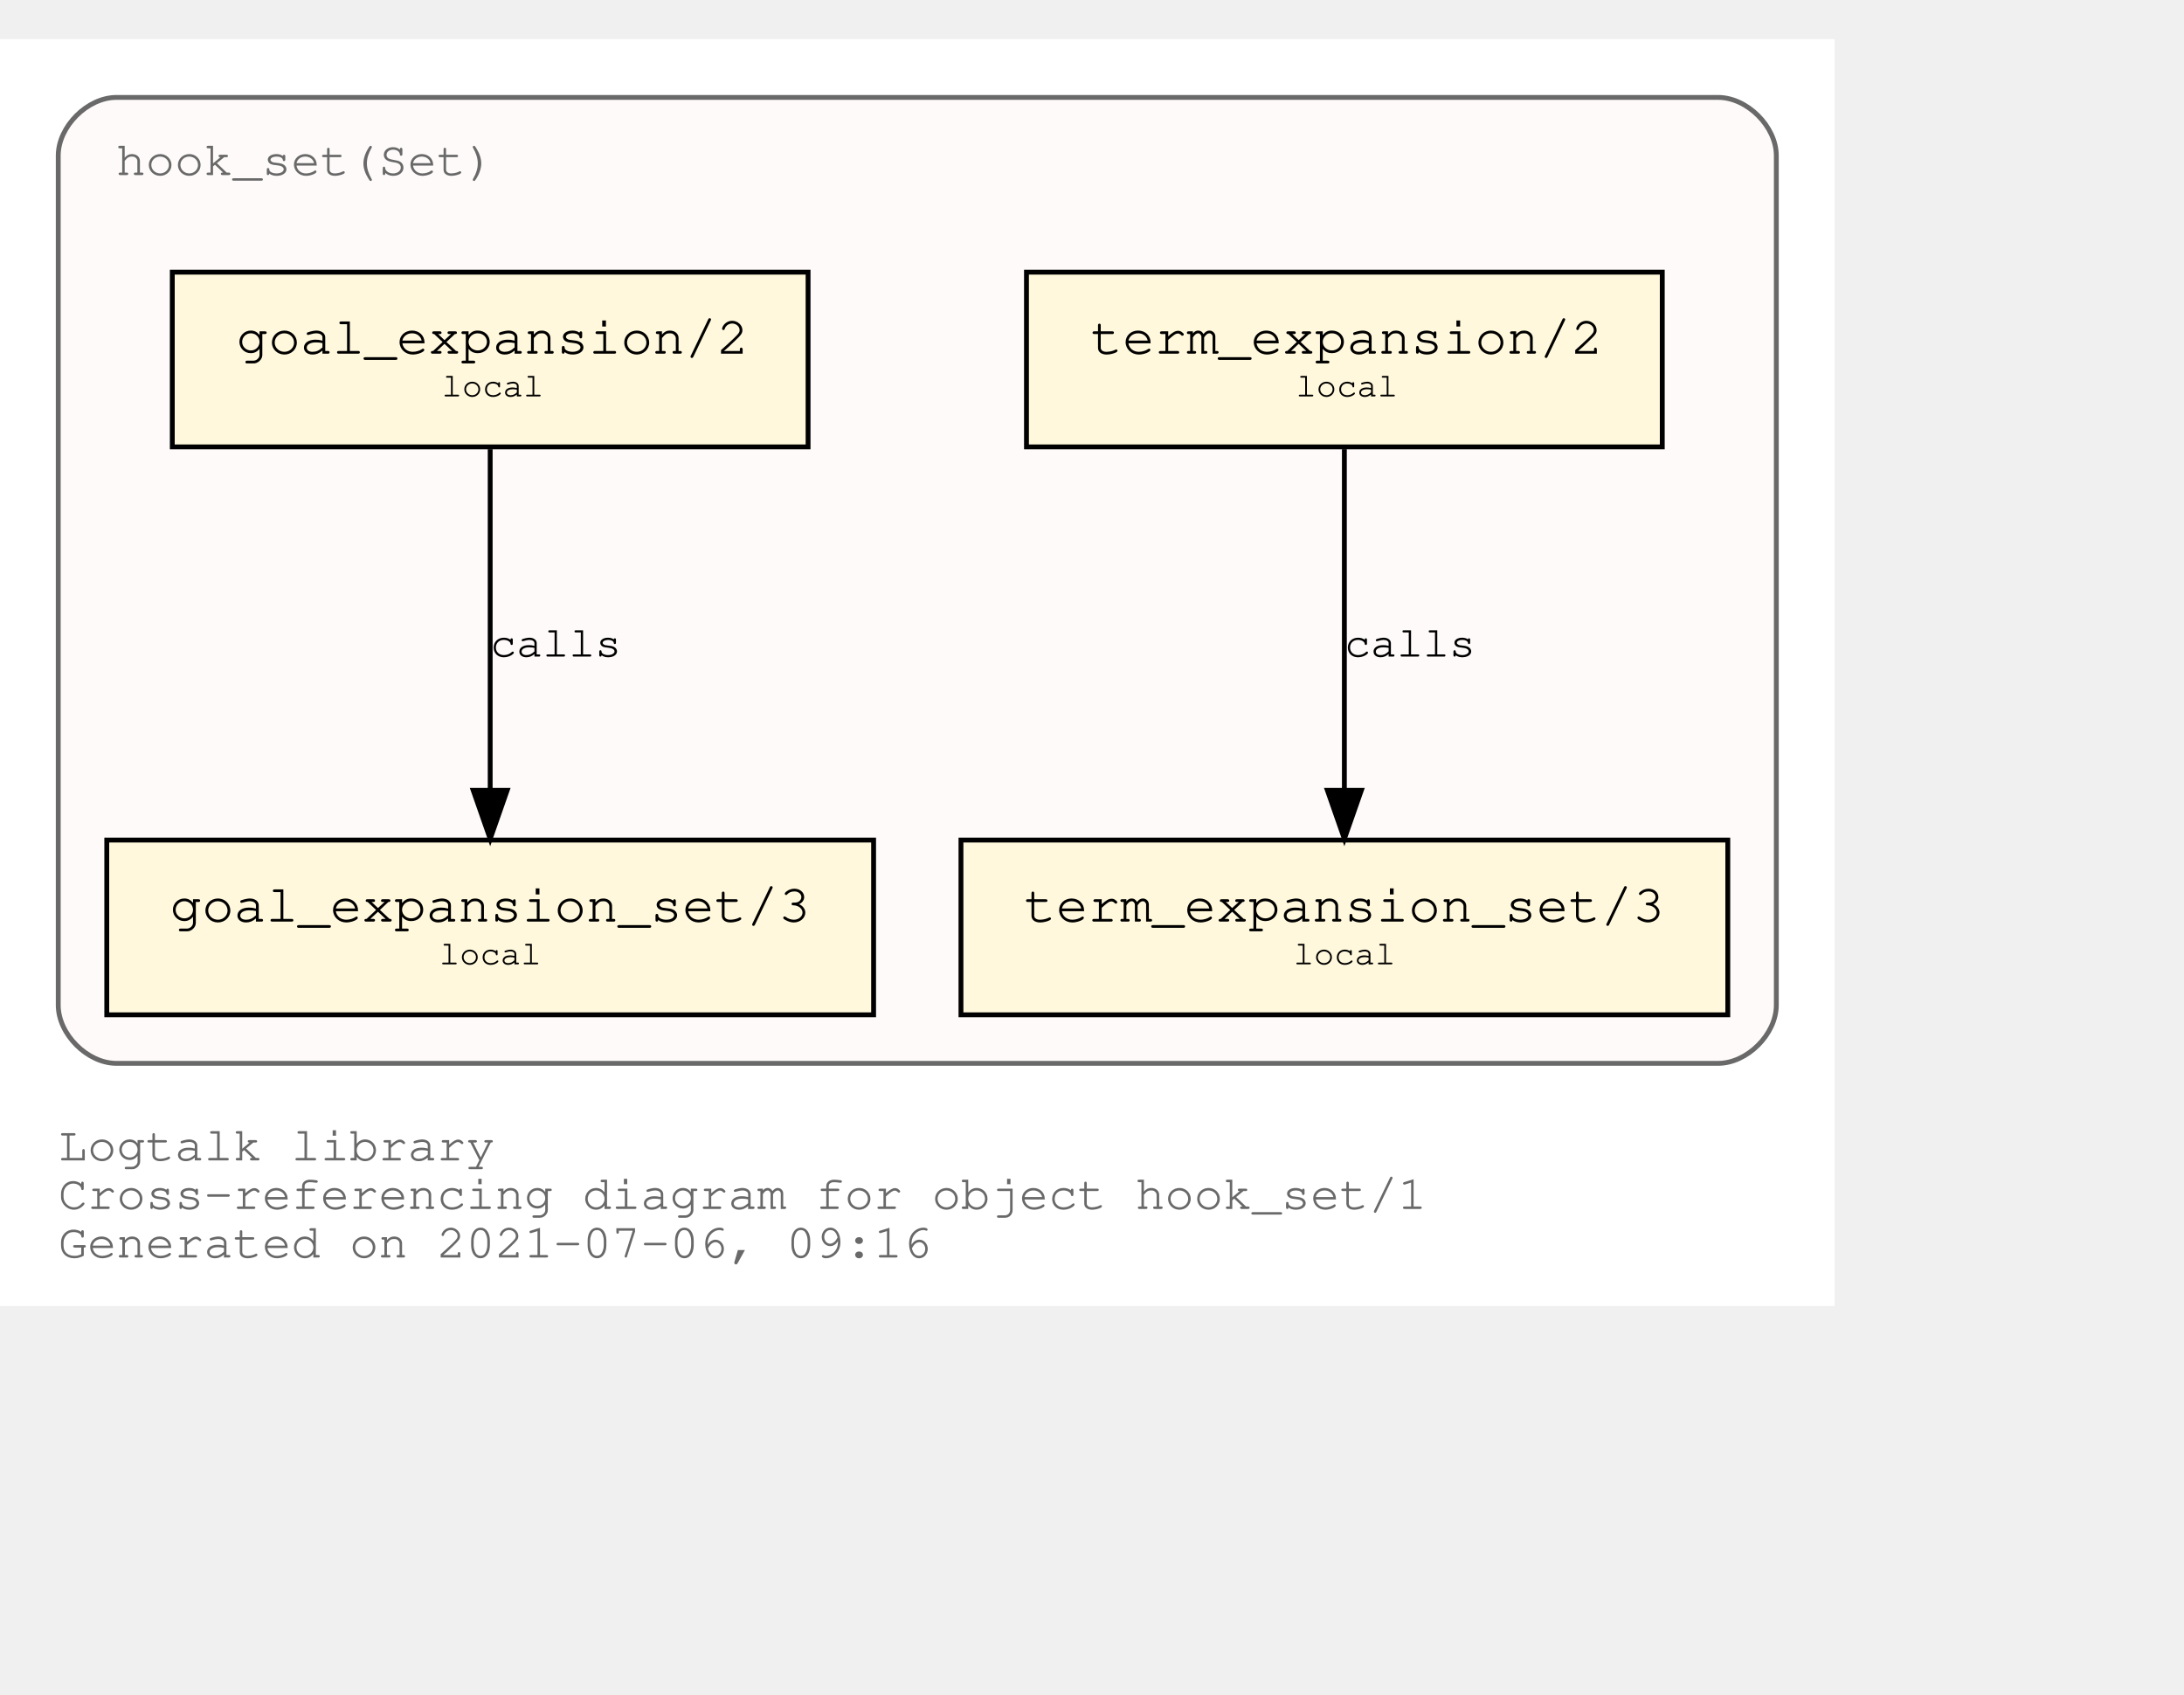
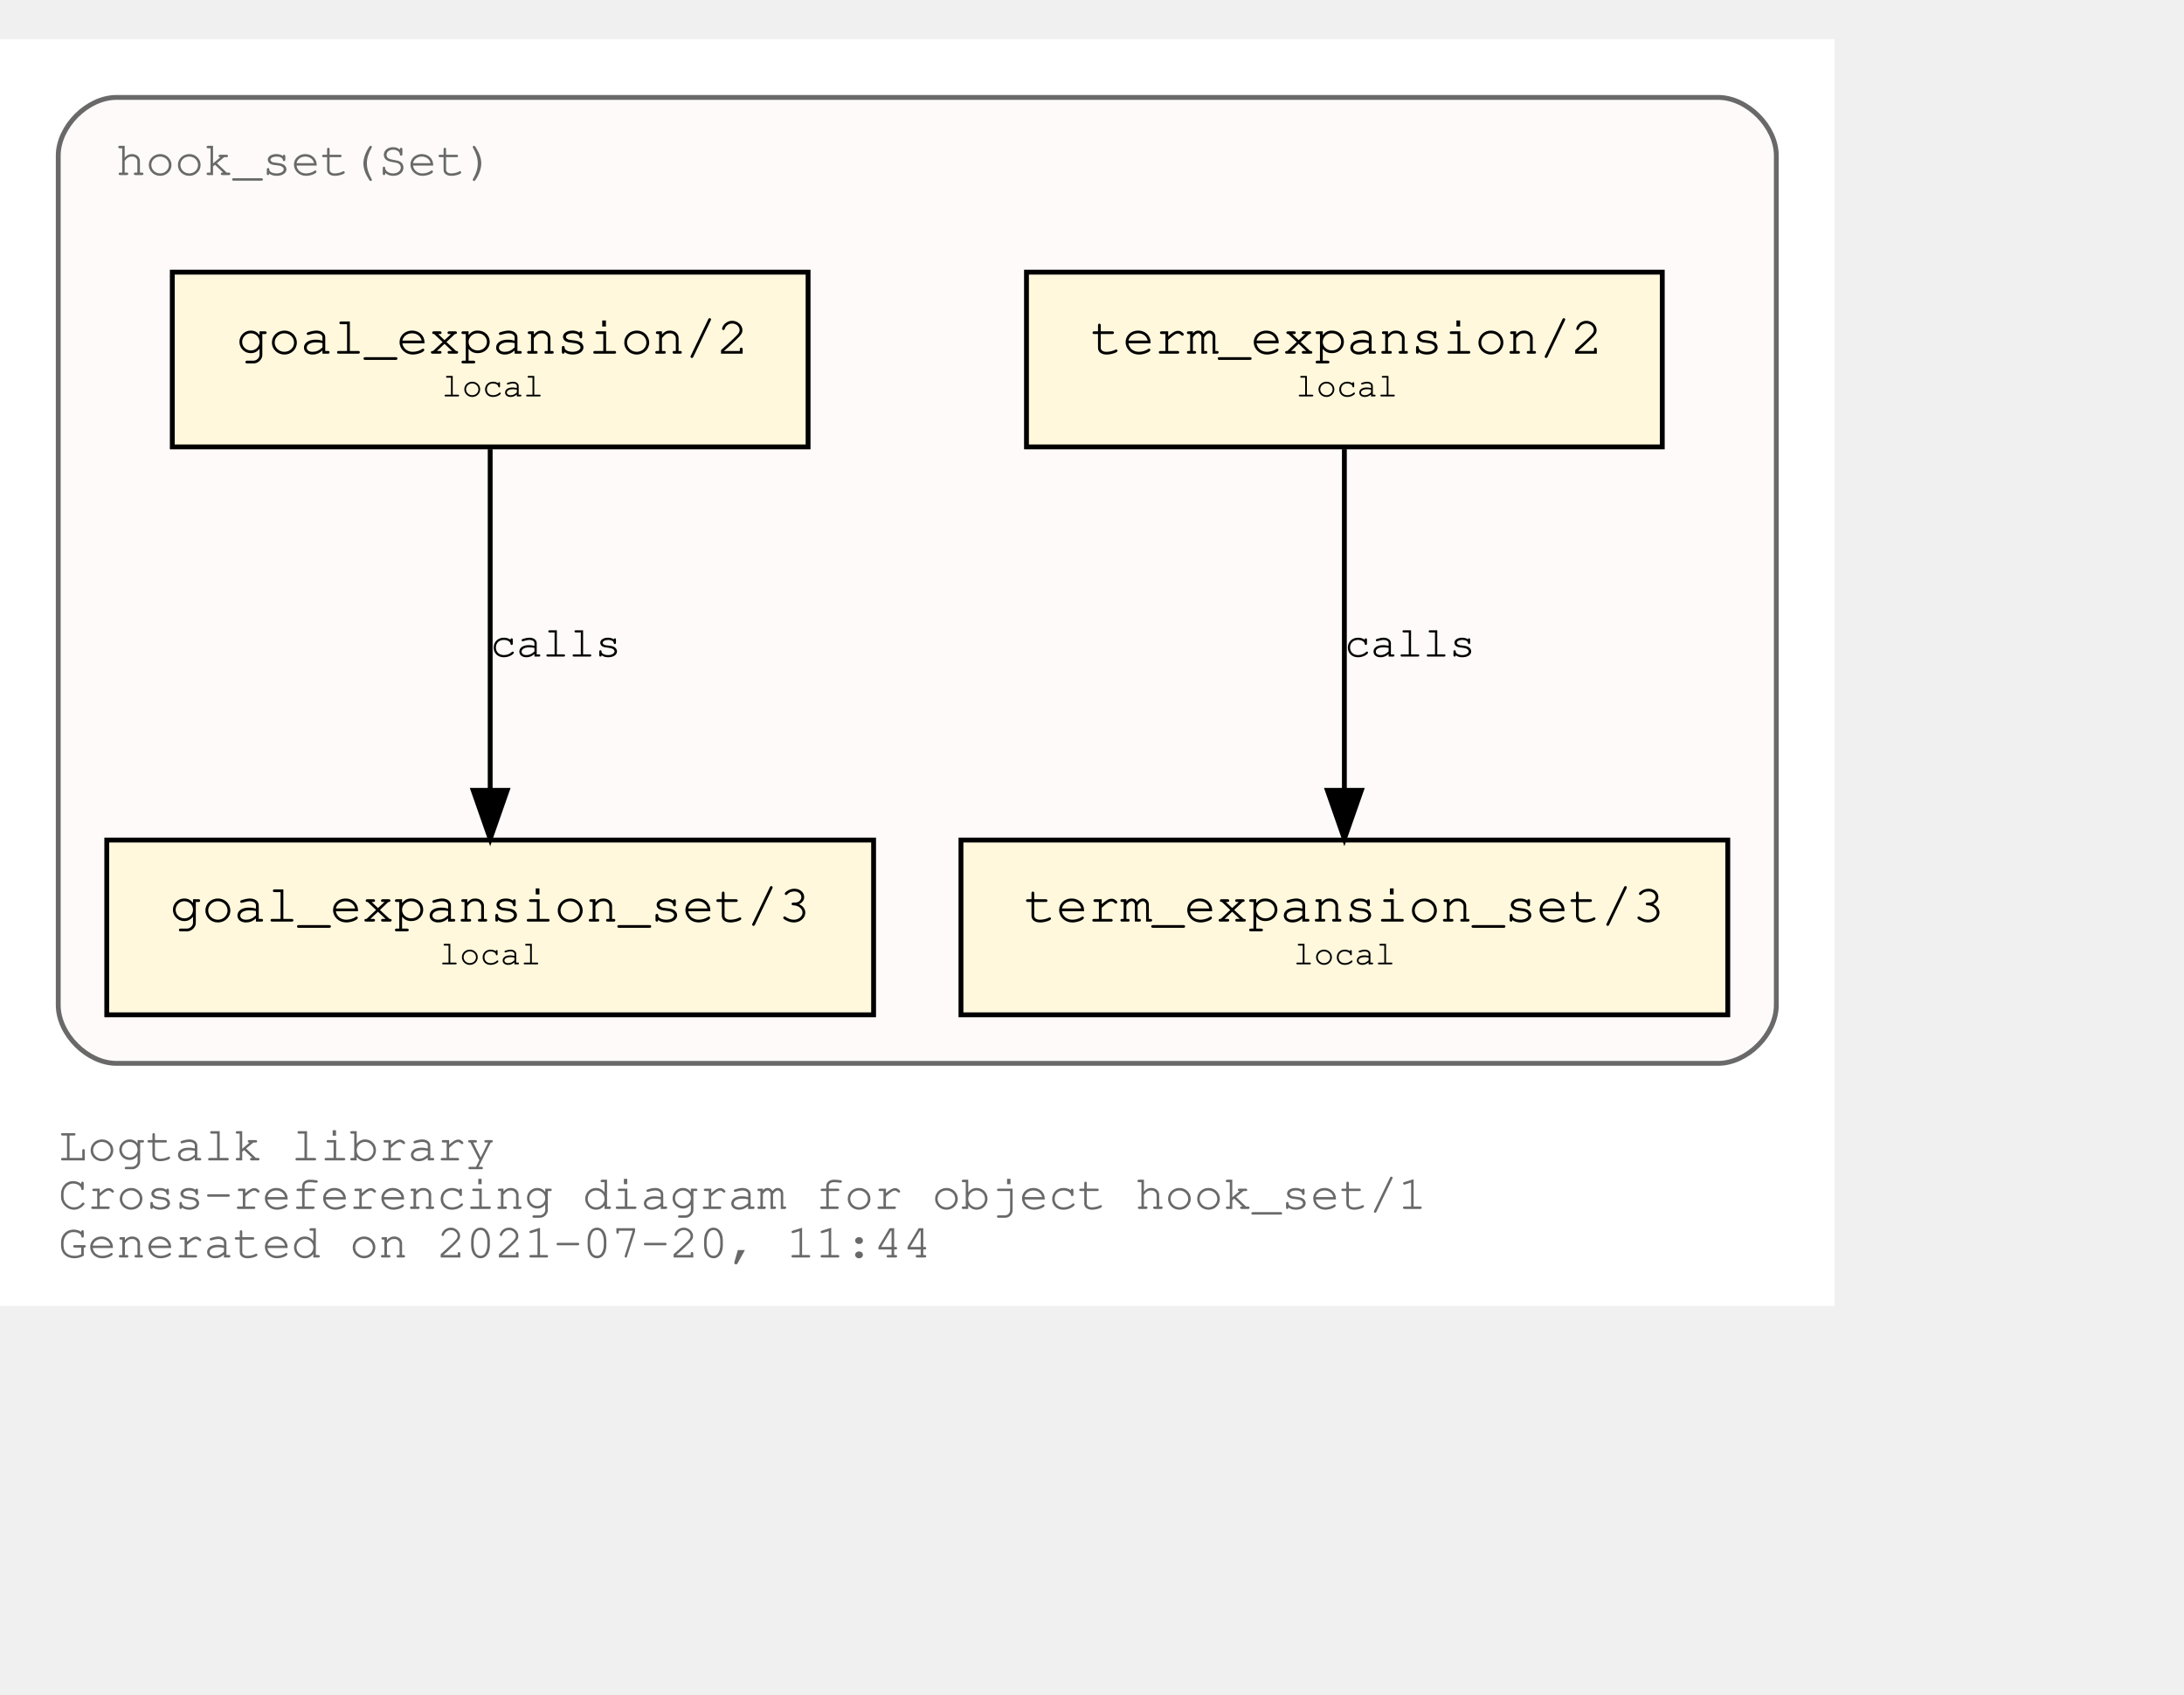
<svg xmlns="http://www.w3.org/2000/svg" xmlns:xlink="http://www.w3.org/1999/xlink" width="522pt" height="405pt" viewBox="72.00 72.00 450.00 333.00">
  <g id="graph0" class="graph" transform="scale(1 1) rotate(0) translate(76 329)">
    <polygon fill="white" stroke="transparent" points="-4,4 -4,-257 374,-257 374,4 -4,4" />
    <text text-anchor="start" x="8" y="-26" font-family="Courier,monospace" font-size="10.00" fill="dimgray">Logtalk library</text>
    <text text-anchor="start" x="8" y="-16" font-family="Courier,monospace" font-size="10.00" fill="dimgray">Cross-referencing diagram for object hook_set/1</text>
-     <text text-anchor="start" x="8" y="-6" font-family="Courier,monospace" font-size="10.00" fill="dimgray">Generated on 2021-07-06, 09:16</text>
+     <text text-anchor="start" x="8" y="-6" font-family="Courier,monospace" font-size="10.00" fill="dimgray">Generated on 2021-07-20, 11:44</text>
    <g id="clust1" class="cluster">
      <g id="a_clust1">
        <a xlink:title="hook_set(Set)">
          <path fill="snow" stroke="dimgray" d="M20,-46C20,-46 350,-46 350,-46 356,-46 362,-52 362,-58 362,-58 362,-233 362,-233 362,-239 356,-245 350,-245 350,-245 20,-245 20,-245 14,-245 8,-239 8,-233 8,-233 8,-58 8,-58 8,-52 14,-46 20,-46" />
          <g id="a_clust1_0">
-             <a xlink:href="https://github.com/LogtalkDotOrg/logtalk3/tree/b8ee6d3515594066c6a422b0cd07c9f4b1f31c9d/library/hook_flows/hook_set.lgt" xlink:title="https://github.com/LogtalkDotOrg/logtalk3/tree/b8ee6d3515594066c6a422b0cd07c9f4b1f31c9d/library/hook_flows/hook_set.lgt">
+             <a xlink:href="https://github.com/LogtalkDotOrg/logtalk3/tree/76a029e8ad6574503f119c87385ee986696dfabc/library/hook_flows/hook_set.lgt" xlink:title="https://github.com/LogtalkDotOrg/logtalk3/tree/76a029e8ad6574503f119c87385ee986696dfabc/library/hook_flows/hook_set.lgt">
              <text text-anchor="start" x="19.99" y="-229" font-family="Courier,monospace" font-size="10.00" fill="dimgray">hook_set(Set)</text>
            </a>
          </g>
        </a>
      </g>
    </g>
    <g id="node1" class="node">
      <g id="a_node1">
-         <a xlink:href="https://github.com/LogtalkDotOrg/logtalk3/tree/b8ee6d3515594066c6a422b0cd07c9f4b1f31c9d/library/hook_flows/hook_set.lgt#L40" xlink:title="https://github.com/LogtalkDotOrg/logtalk3/tree/b8ee6d3515594066c6a422b0cd07c9f4b1f31c9d/library/hook_flows/hook_set.lgt#L40">
+         <a xlink:href="https://github.com/LogtalkDotOrg/logtalk3/tree/76a029e8ad6574503f119c87385ee986696dfabc/library/hook_flows/hook_set.lgt#L40" xlink:title="https://github.com/LogtalkDotOrg/logtalk3/tree/76a029e8ad6574503f119c87385ee986696dfabc/library/hook_flows/hook_set.lgt#L40">
          <polygon fill="cornsilk" stroke="black" points="338.5,-209 207.5,-209 207.5,-173 338.5,-173 338.5,-209" />
          <text text-anchor="start" x="215.8" y="-192.8" font-family="Courier,monospace" font-size="9.00"> </text>
          <text text-anchor="start" x="220.69" y="-192.2" font-family="Courier,monospace" font-size="11.00">term_expansion/2</text>
          <text text-anchor="start" x="325.8" y="-192.8" font-family="Courier,monospace" font-size="9.00"> </text>
          <text text-anchor="start" x="215.8" y="-182.8" font-family="Courier,monospace" font-size="9.00"> </text>
          <text text-anchor="start" x="263" y="-183.4" font-family="Courier,monospace" font-size="7.00">local</text>
          <text text-anchor="start" x="325.8" y="-182.8" font-family="Courier,monospace" font-size="9.00"> </text>
        </a>
      </g>
    </g>
    <g id="node2" class="node">
      <g id="a_node2">
-         <a xlink:href="https://github.com/LogtalkDotOrg/logtalk3/tree/b8ee6d3515594066c6a422b0cd07c9f4b1f31c9d/library/hook_flows/hook_set.lgt#L44" xlink:title="https://github.com/LogtalkDotOrg/logtalk3/tree/b8ee6d3515594066c6a422b0cd07c9f4b1f31c9d/library/hook_flows/hook_set.lgt#L44">
+         <a xlink:href="https://github.com/LogtalkDotOrg/logtalk3/tree/76a029e8ad6574503f119c87385ee986696dfabc/library/hook_flows/hook_set.lgt#L44" xlink:title="https://github.com/LogtalkDotOrg/logtalk3/tree/76a029e8ad6574503f119c87385ee986696dfabc/library/hook_flows/hook_set.lgt#L44">
          <polygon fill="cornsilk" stroke="black" points="352,-92 194,-92 194,-56 352,-56 352,-92" />
          <text text-anchor="start" x="201.8" y="-75.8" font-family="Courier,monospace" font-size="9.00"> </text>
          <text text-anchor="start" x="206.99" y="-75.2" font-family="Courier,monospace" font-size="11.00">term_expansion_set/3</text>
          <text text-anchor="start" x="338.8" y="-75.8" font-family="Courier,monospace" font-size="9.00"> </text>
          <text text-anchor="start" x="201.8" y="-65.8" font-family="Courier,monospace" font-size="9.00"> </text>
          <text text-anchor="start" x="262.5" y="-66.4" font-family="Courier,monospace" font-size="7.00">local</text>
          <text text-anchor="start" x="338.8" y="-65.8" font-family="Courier,monospace" font-size="9.00"> </text>
        </a>
      </g>
    </g>
    <g id="edge1" class="edge">
      <g id="a_edge1">
-         <a xlink:href="https://github.com/LogtalkDotOrg/logtalk3/tree/b8ee6d3515594066c6a422b0cd07c9f4b1f31c9d/library/hook_flows/hook_set.lgt#L40" xlink:title="calls">
+         <a xlink:href="https://github.com/LogtalkDotOrg/logtalk3/tree/76a029e8ad6574503f119c87385ee986696dfabc/library/hook_flows/hook_set.lgt#L40" xlink:title="calls">
          <path fill="none" stroke="black" d="M273,-172.53C273,-153.94 273,-124.24 273,-102.5" />
          <polygon fill="black" stroke="black" points="276.5,-102.25 273,-92.25 269.5,-102.25 276.5,-102.25" />
        </a>
      </g>
      <g id="a_edge1-label">
-         <a xlink:href="https://github.com/LogtalkDotOrg/logtalk3/tree/b8ee6d3515594066c6a422b0cd07c9f4b1f31c9d/library/hook_flows/hook_set.lgt#L40" xlink:title="https://github.com/LogtalkDotOrg/logtalk3/tree/b8ee6d3515594066c6a422b0cd07c9f4b1f31c9d/library/hook_flows/hook_set.lgt#L40">
+         <a xlink:href="https://github.com/LogtalkDotOrg/logtalk3/tree/76a029e8ad6574503f119c87385ee986696dfabc/library/hook_flows/hook_set.lgt#L40" xlink:title="https://github.com/LogtalkDotOrg/logtalk3/tree/76a029e8ad6574503f119c87385ee986696dfabc/library/hook_flows/hook_set.lgt#L40">
          <text text-anchor="start" x="273" y="-129.8" font-family="Courier,monospace" font-size="9.00">calls</text>
        </a>
      </g>
    </g>
    <g id="node3" class="node">
      <g id="a_node3">
-         <a xlink:href="https://github.com/LogtalkDotOrg/logtalk3/tree/b8ee6d3515594066c6a422b0cd07c9f4b1f31c9d/library/hook_flows/hook_set.lgt#L51" xlink:title="https://github.com/LogtalkDotOrg/logtalk3/tree/b8ee6d3515594066c6a422b0cd07c9f4b1f31c9d/library/hook_flows/hook_set.lgt#L51">
+         <a xlink:href="https://github.com/LogtalkDotOrg/logtalk3/tree/76a029e8ad6574503f119c87385ee986696dfabc/library/hook_flows/hook_set.lgt#L51" xlink:title="https://github.com/LogtalkDotOrg/logtalk3/tree/76a029e8ad6574503f119c87385ee986696dfabc/library/hook_flows/hook_set.lgt#L51">
          <polygon fill="cornsilk" stroke="black" points="162.5,-209 31.5,-209 31.5,-173 162.5,-173 162.5,-209" />
          <text text-anchor="start" x="39.8" y="-192.8" font-family="Courier,monospace" font-size="9.00"> </text>
          <text text-anchor="start" x="44.69" y="-192.2" font-family="Courier,monospace" font-size="11.00">goal_expansion/2</text>
          <text text-anchor="start" x="149.8" y="-192.8" font-family="Courier,monospace" font-size="9.00"> </text>
          <text text-anchor="start" x="39.8" y="-182.8" font-family="Courier,monospace" font-size="9.00"> </text>
          <text text-anchor="start" x="87" y="-183.4" font-family="Courier,monospace" font-size="7.00">local</text>
          <text text-anchor="start" x="149.8" y="-182.8" font-family="Courier,monospace" font-size="9.00"> </text>
        </a>
      </g>
    </g>
    <g id="node4" class="node">
      <g id="a_node4">
-         <a xlink:href="https://github.com/LogtalkDotOrg/logtalk3/tree/b8ee6d3515594066c6a422b0cd07c9f4b1f31c9d/library/hook_flows/hook_set.lgt#L55" xlink:title="https://github.com/LogtalkDotOrg/logtalk3/tree/b8ee6d3515594066c6a422b0cd07c9f4b1f31c9d/library/hook_flows/hook_set.lgt#L55">
+         <a xlink:href="https://github.com/LogtalkDotOrg/logtalk3/tree/76a029e8ad6574503f119c87385ee986696dfabc/library/hook_flows/hook_set.lgt#L55" xlink:title="https://github.com/LogtalkDotOrg/logtalk3/tree/76a029e8ad6574503f119c87385ee986696dfabc/library/hook_flows/hook_set.lgt#L55">
          <polygon fill="cornsilk" stroke="black" points="176,-92 18,-92 18,-56 176,-56 176,-92" />
          <text text-anchor="start" x="25.8" y="-75.8" font-family="Courier,monospace" font-size="9.00"> </text>
          <text text-anchor="start" x="30.99" y="-75.2" font-family="Courier,monospace" font-size="11.00">goal_expansion_set/3</text>
          <text text-anchor="start" x="162.8" y="-75.8" font-family="Courier,monospace" font-size="9.00"> </text>
          <text text-anchor="start" x="25.8" y="-65.8" font-family="Courier,monospace" font-size="9.00"> </text>
          <text text-anchor="start" x="86.5" y="-66.4" font-family="Courier,monospace" font-size="7.00">local</text>
          <text text-anchor="start" x="162.8" y="-65.8" font-family="Courier,monospace" font-size="9.00"> </text>
        </a>
      </g>
    </g>
    <g id="edge2" class="edge">
      <g id="a_edge2">
-         <a xlink:href="https://github.com/LogtalkDotOrg/logtalk3/tree/b8ee6d3515594066c6a422b0cd07c9f4b1f31c9d/library/hook_flows/hook_set.lgt#L51" xlink:title="calls">
+         <a xlink:href="https://github.com/LogtalkDotOrg/logtalk3/tree/76a029e8ad6574503f119c87385ee986696dfabc/library/hook_flows/hook_set.lgt#L51" xlink:title="calls">
          <path fill="none" stroke="black" d="M97,-172.53C97,-153.94 97,-124.24 97,-102.5" />
          <polygon fill="black" stroke="black" points="100.5,-102.25 97,-92.25 93.5,-102.25 100.5,-102.25" />
        </a>
      </g>
      <g id="a_edge2-label">
-         <a xlink:href="https://github.com/LogtalkDotOrg/logtalk3/tree/b8ee6d3515594066c6a422b0cd07c9f4b1f31c9d/library/hook_flows/hook_set.lgt#L51" xlink:title="https://github.com/LogtalkDotOrg/logtalk3/tree/b8ee6d3515594066c6a422b0cd07c9f4b1f31c9d/library/hook_flows/hook_set.lgt#L51">
+         <a xlink:href="https://github.com/LogtalkDotOrg/logtalk3/tree/76a029e8ad6574503f119c87385ee986696dfabc/library/hook_flows/hook_set.lgt#L51" xlink:title="https://github.com/LogtalkDotOrg/logtalk3/tree/76a029e8ad6574503f119c87385ee986696dfabc/library/hook_flows/hook_set.lgt#L51">
          <text text-anchor="start" x="97" y="-129.8" font-family="Courier,monospace" font-size="9.00">calls</text>
        </a>
      </g>
    </g>
  </g>
</svg>
